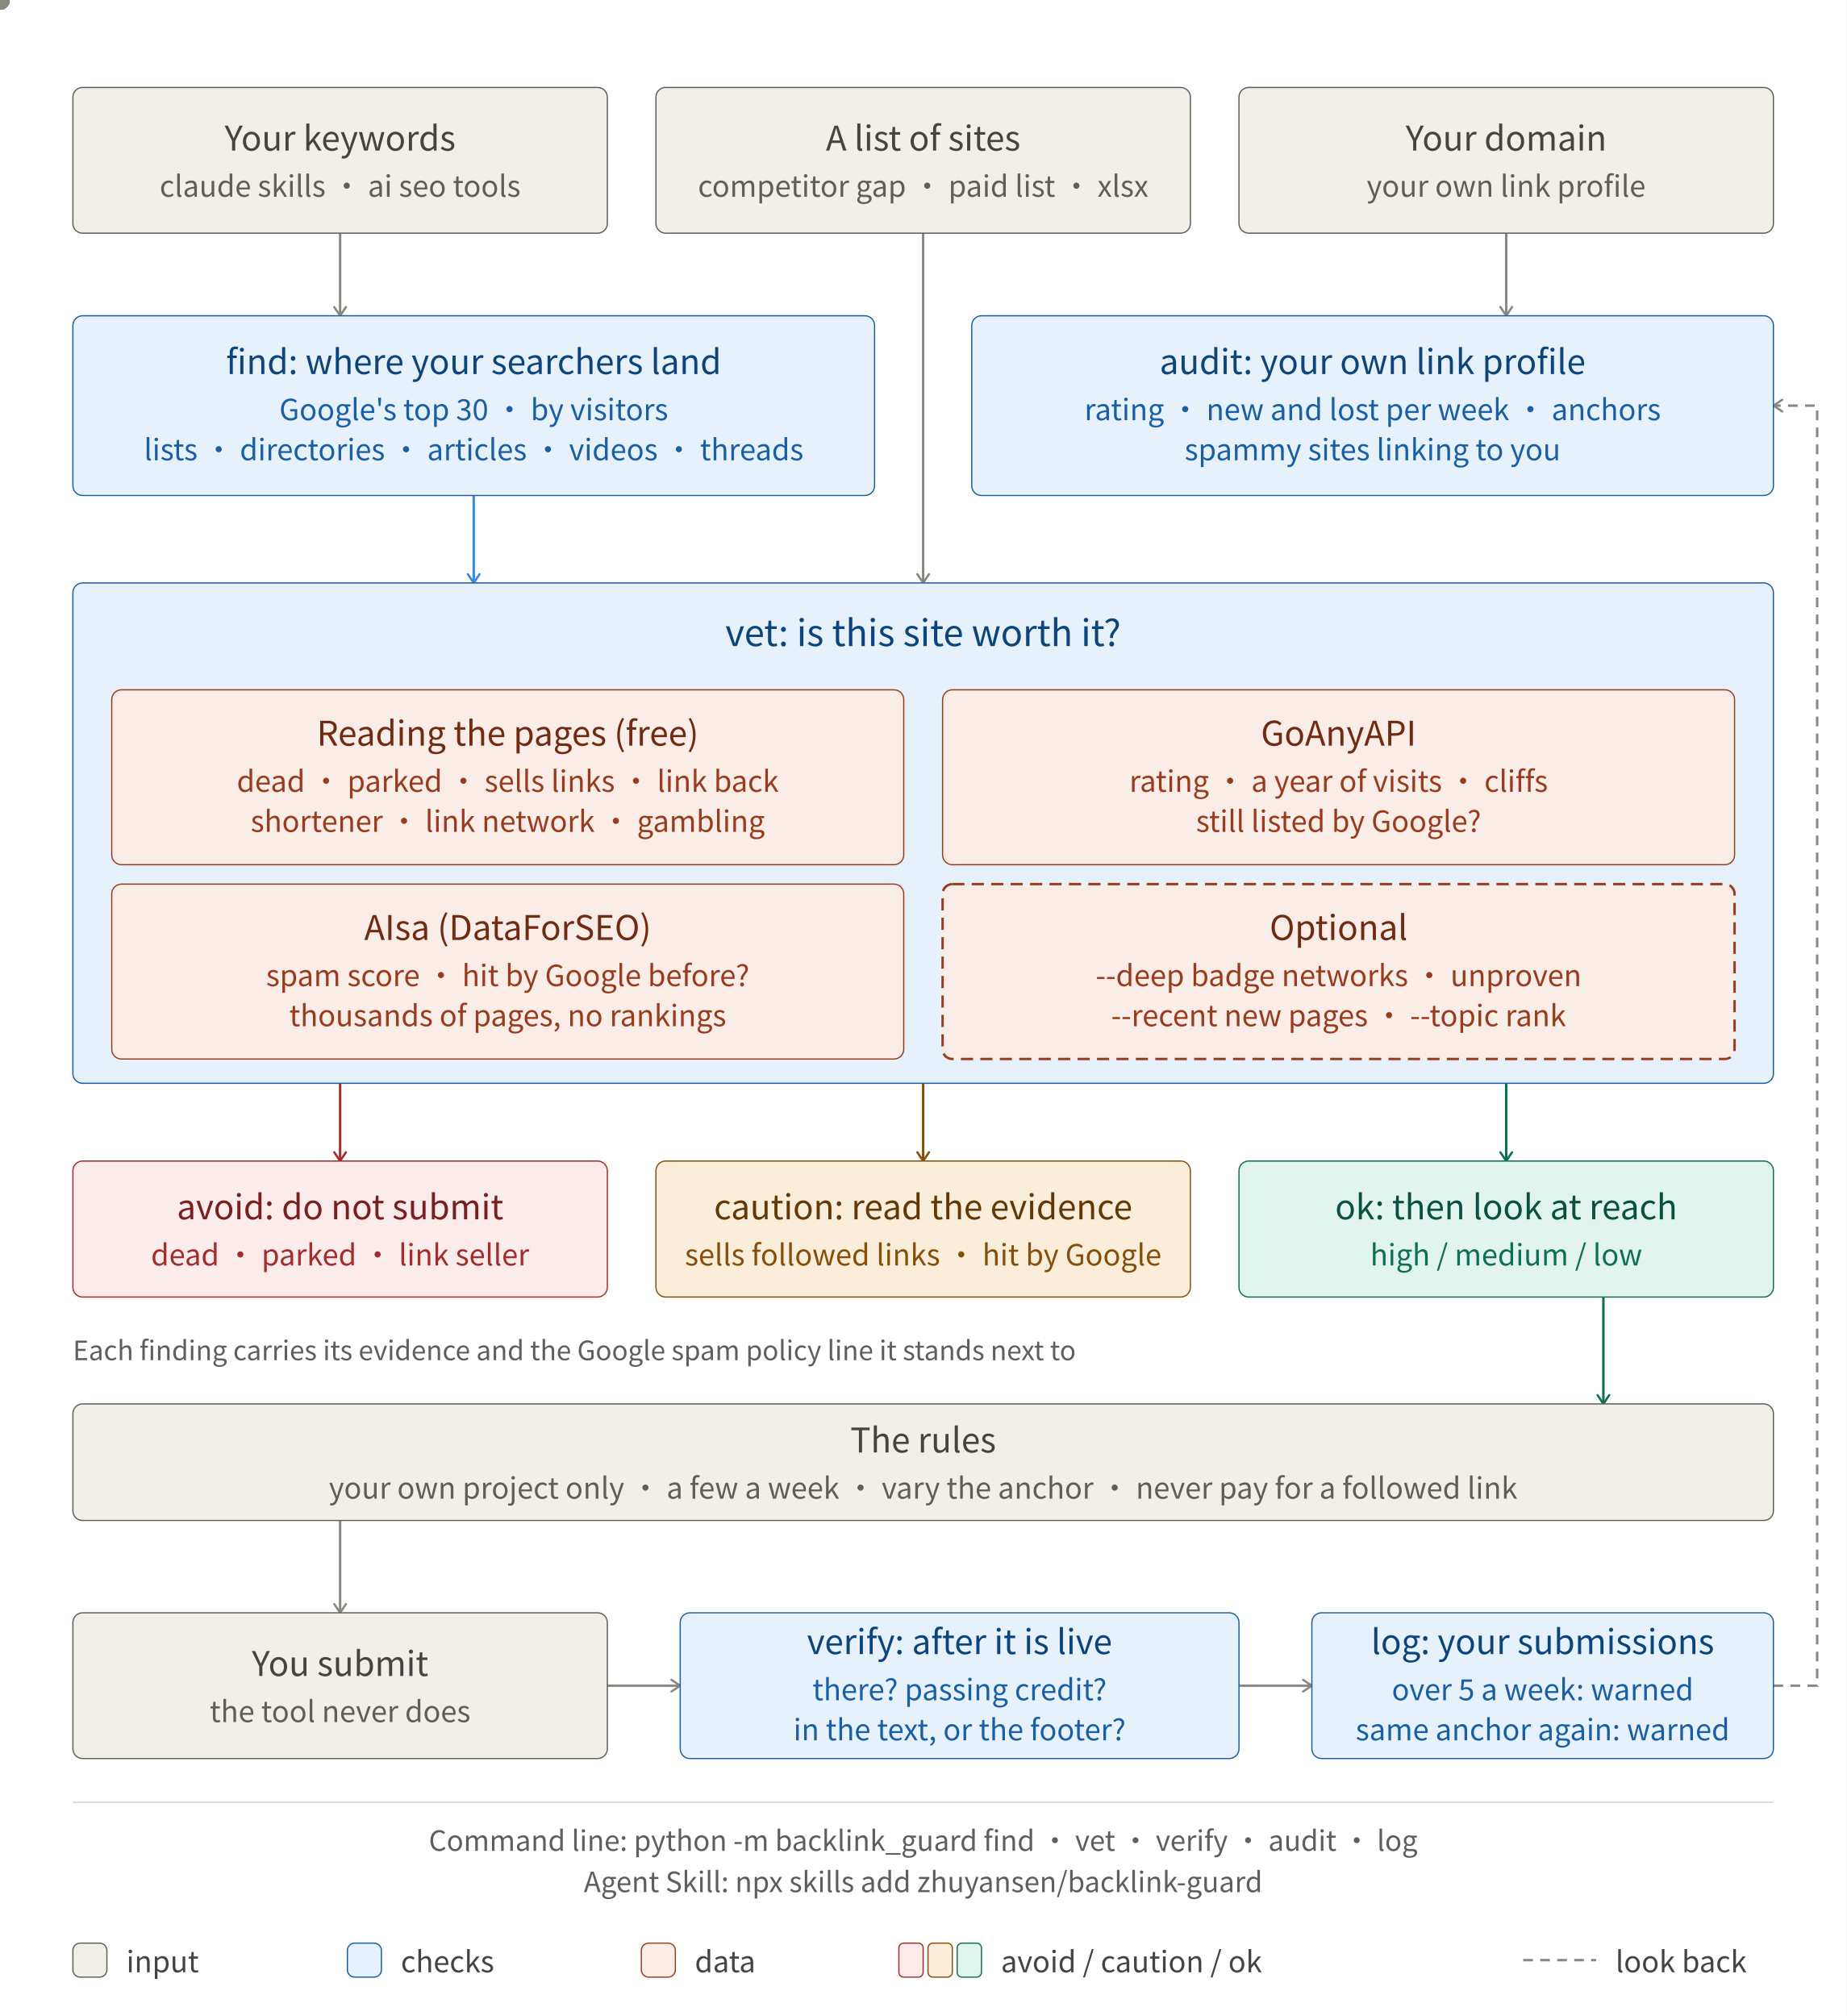
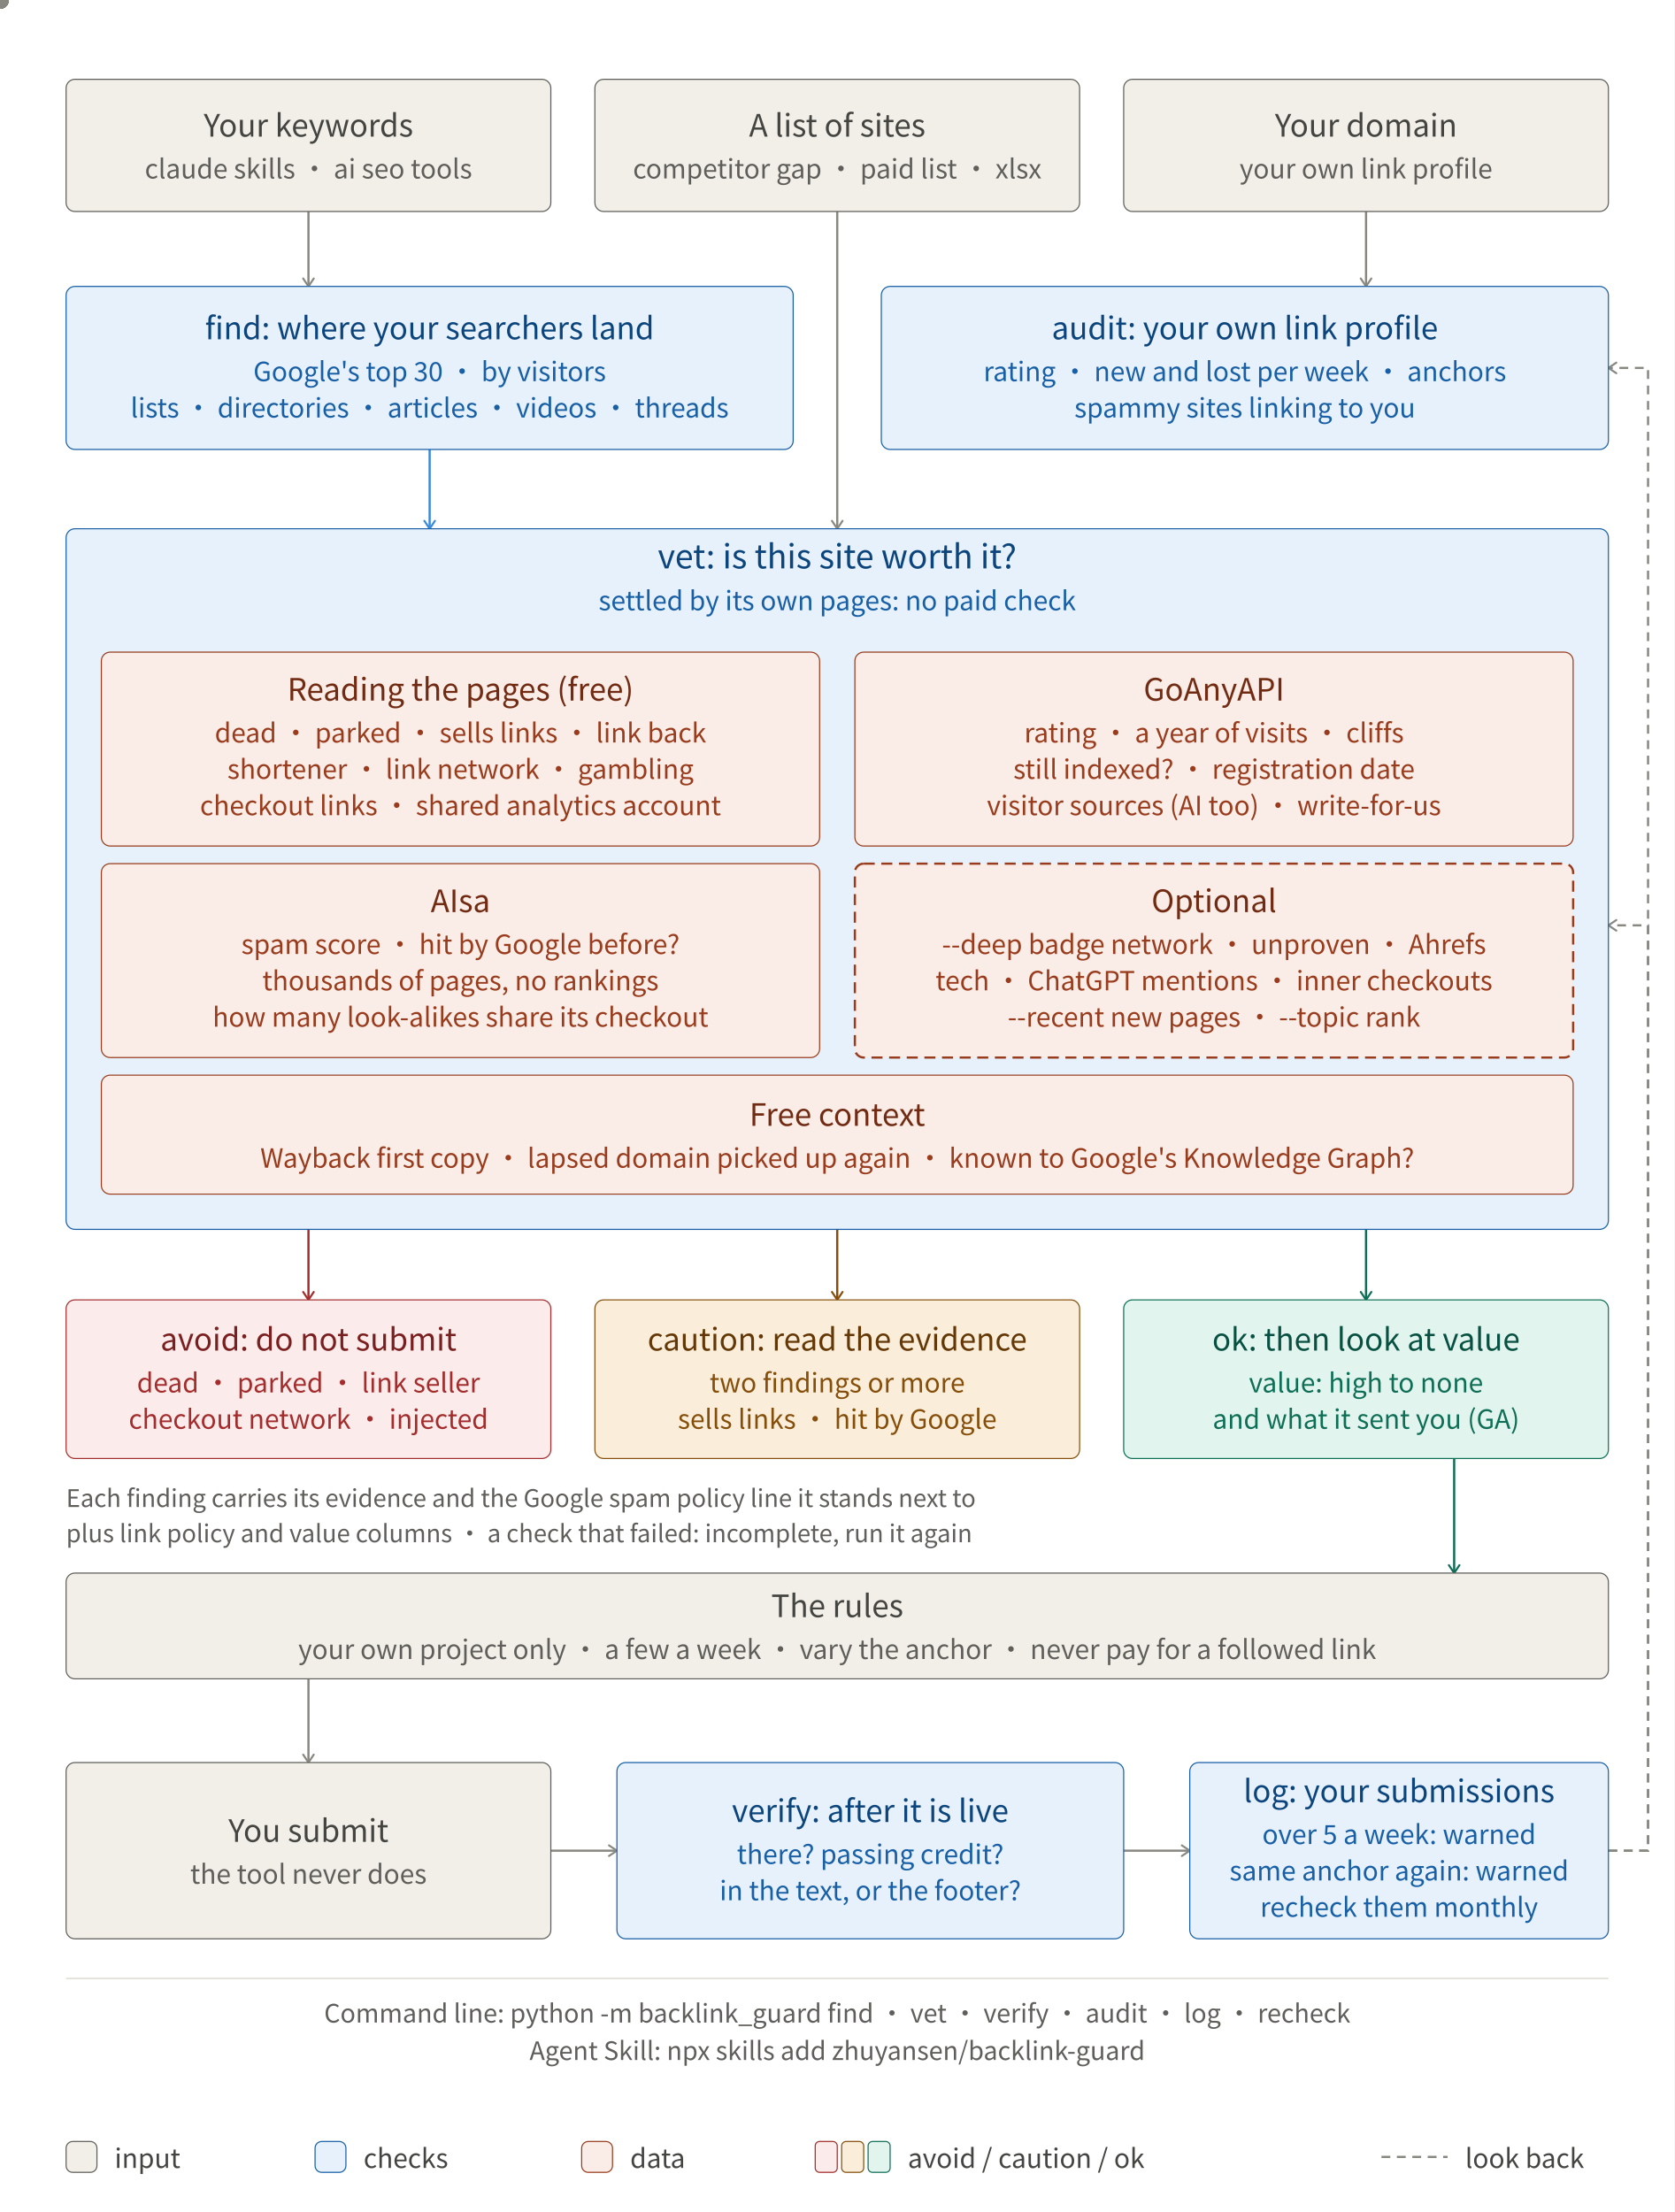
- <svg xmlns="http://www.w3.org/2000/svg" width="1520" height="1660" viewBox="0 0 760 830" font-family="Hiragino Sans GB, PingFang SC, Noto Sans CJK SC, sans-serif">
+ <svg xmlns="http://www.w3.org/2000/svg" width="1520" height="2008" viewBox="0 0 760 1004" font-family="Hiragino Sans GB, PingFang SC, Noto Sans CJK SC, sans-serif">
  <defs>
    <marker id="arrow" viewBox="0 0 10 10" refX="8" refY="5" markerWidth="6" markerHeight="6" orient="auto-start-reverse">
      <path d="M2 1L8 5L2 9" fill="none" stroke="context-stroke" stroke-width="1.5" stroke-linecap="round" stroke-linejoin="round" />
    </marker>
  </defs>
-   <rect width="760" height="830" fill="#FFFFFF" />
+   <rect width="760" height="1004" fill="#FFFFFF" />
  <path id="k" d="M140 96 L140 130" fill="none" stroke="#888780" stroke-width="1" marker-end="url(#arrow)" />
  <path id="l" d="M380 96 L380 240" fill="none" stroke="#888780" stroke-width="1" marker-end="url(#arrow)" />
  <path id="d" d="M620 96 L620 130" fill="none" stroke="#888780" stroke-width="1" marker-end="url(#arrow)" />
  <path id="f" d="M195 204 L195 240" fill="none" stroke="#378ADD" stroke-width="1" marker-end="url(#arrow)" />
-   <path id="v1" d="M140 446 L140 478" fill="none" stroke="#A32D2D" stroke-width="1" marker-end="url(#arrow)" />
-   <path id="v2" d="M380 446 L380 478" fill="none" stroke="#854F0B" stroke-width="1" marker-end="url(#arrow)" />
-   <path id="v3" d="M620 446 L620 478" fill="none" stroke="#0F6E56" stroke-width="1" marker-end="url(#arrow)" />
-   <path id="r" d="M660 534 L660 578" fill="none" stroke="#0F6E56" stroke-width="1" marker-end="url(#arrow)" />
-   <path id="s" d="M140 626 L140 664" fill="none" stroke="#888780" stroke-width="1" marker-end="url(#arrow)" />
-   <path id="t" d="M250 694 L280 694" fill="none" stroke="#888780" stroke-width="1" marker-end="url(#arrow)" />
-   <path id="u" d="M510 694 L540 694" fill="none" stroke="#888780" stroke-width="1" marker-end="url(#arrow)" />
-   <path id="loop" d="M730 694 L748 694 L748 167 L730 167" fill="none" stroke="#888780" stroke-width="1" stroke-dasharray="4 3" marker-end="url(#arrow)" />
+   <path id="v1" d="M140 558 L140 590" fill="none" stroke="#A32D2D" stroke-width="1" marker-end="url(#arrow)" />
+   <path id="v2" d="M380 558 L380 590" fill="none" stroke="#854F0B" stroke-width="1" marker-end="url(#arrow)" />
+   <path id="v3" d="M620 558 L620 590" fill="none" stroke="#0F6E56" stroke-width="1" marker-end="url(#arrow)" />
+   <path id="r" d="M660 662 L660 714" fill="none" stroke="#0F6E56" stroke-width="1" marker-end="url(#arrow)" />
+   <path id="s" d="M140 762 L140 800" fill="none" stroke="#888780" stroke-width="1" marker-end="url(#arrow)" />
+   <path id="t" d="M250 840 L280 840" fill="none" stroke="#888780" stroke-width="1" marker-end="url(#arrow)" />
+   <path id="u" d="M510 840 L540 840" fill="none" stroke="#888780" stroke-width="1" marker-end="url(#arrow)" />
+   <path id="loop" d="M730 840 L748 840 L748 167 L730 167" fill="none" stroke="#888780" stroke-width="1" stroke-dasharray="4 3" marker-end="url(#arrow)" />
+   <path id="loop2" d="M730 840 L748 840 L748 420 L730 420" fill="none" stroke="#888780" stroke-width="1" stroke-dasharray="4 3" marker-end="url(#arrow)" />
  <g font-size="14" text-anchor="middle">
    <rect x="30" y="36" width="220" height="60" rx="4" fill="#F1EFE8" stroke="#5F5E5A" stroke-width="0.5" />
    <text x="140.0" y="62.0" fill="#444441" font-weight="500" font-size="14">Your keywords</text>
    <text x="140.0" y="81.0" fill="#5F5E5A" font-size="12">claude skills · ai seo tools</text>
    <rect x="270" y="36" width="220" height="60" rx="4" fill="#F1EFE8" stroke="#5F5E5A" stroke-width="0.5" />
    <text x="380.0" y="62.0" fill="#444441" font-weight="500" font-size="14">A list of sites</text>
    <text x="380.0" y="81.0" fill="#5F5E5A" font-size="12">competitor gap · paid list · xlsx</text>
    <rect x="510" y="36" width="220" height="60" rx="4" fill="#F1EFE8" stroke="#5F5E5A" stroke-width="0.5" />
    <text x="620.0" y="62.0" fill="#444441" font-weight="500" font-size="14">Your domain</text>
    <text x="620.0" y="81.0" fill="#5F5E5A" font-size="12">your own link profile</text>
    <rect x="30" y="130" width="330" height="74" rx="4" fill="#E6F1FB" stroke="#185FA5" stroke-width="0.5" />
    <text x="195.0" y="154.0" fill="#0C447C" font-weight="500" font-size="14">find: where your searchers land</text>
    <text x="195.0" y="173.0" fill="#185FA5" font-size="12">Google's top 30 · by visitors</text>
    <text x="195.0" y="189.5" fill="#185FA5" font-size="12">lists · directories · articles · videos · threads</text>
    <rect x="400" y="130" width="330" height="74" rx="4" fill="#E6F1FB" stroke="#185FA5" stroke-width="0.5" />
    <text x="565.0" y="154.0" fill="#0C447C" font-weight="500" font-size="14">audit: your own link profile</text>
    <text x="565.0" y="173.0" fill="#185FA5" font-size="12">rating · new and lost per week · anchors</text>
    <text x="565.0" y="189.5" fill="#185FA5" font-size="12">spammy sites linking to you</text>
-     <rect x="30" y="240" width="700" height="206" rx="4" fill="#E6F1FB" stroke="#185FA5" stroke-width="0.5" />
-     <text x="380.0" y="266.0" fill="#0C447C" font-weight="500" font-size="15">vet: is this site worth it?</text>
-     <rect x="46" y="284" width="326" height="72" rx="4" fill="#FAECE7" stroke="#993C1D" stroke-width="0.5" />
-     <text x="209.0" y="307.0" fill="#712B13" font-weight="500" font-size="14">Reading the pages (free)</text>
-     <text x="209.0" y="326.0" fill="#993C1D" font-size="12">dead · parked · sells links · link back</text>
-     <text x="209.0" y="342.5" fill="#993C1D" font-size="12">shortener · link network · gambling</text>
-     <rect x="388" y="284" width="326" height="72" rx="4" fill="#FAECE7" stroke="#993C1D" stroke-width="0.5" />
-     <text x="551.0" y="307.0" fill="#712B13" font-weight="500" font-size="14">GoAnyAPI</text>
-     <text x="551.0" y="326.0" fill="#993C1D" font-size="12">rating · a year of visits · cliffs</text>
-     <text x="551.0" y="342.5" fill="#993C1D" font-size="12">still listed by Google?</text>
-     <rect x="46" y="364" width="326" height="72" rx="4" fill="#FAECE7" stroke="#993C1D" stroke-width="0.5" />
-     <text x="209.0" y="387.0" fill="#712B13" font-weight="500" font-size="14">AIsa (DataForSEO)</text>
-     <text x="209.0" y="406.0" fill="#993C1D" font-size="12">spam score · hit by Google before?</text>
-     <text x="209.0" y="422.5" fill="#993C1D" font-size="12">thousands of pages, no rankings</text>
-     <rect x="388" y="364" width="326" height="72" rx="4" fill="#FAECE7" stroke="#993C1D" stroke-width="1" stroke-dasharray="5 3" />
-     <text x="551.0" y="387.0" fill="#712B13" font-weight="500" font-size="14">Optional</text>
-     <text x="551.0" y="406.0" fill="#993C1D" font-size="12">--deep badge networks · unproven</text>
-     <text x="551.0" y="422.5" fill="#993C1D" font-size="12">--recent new pages · --topic rank</text>
-     <rect x="30" y="478" width="220" height="56" rx="4" fill="#FCEBEB" stroke="#A32D2D" stroke-width="0.5" />
-     <text x="140.0" y="502.0" fill="#791F1F" font-weight="500" font-size="14">avoid: do not submit</text>
-     <text x="140.0" y="521.0" fill="#A32D2D" font-size="12">dead · parked · link seller</text>
-     <rect x="270" y="478" width="220" height="56" rx="4" fill="#FAEEDA" stroke="#854F0B" stroke-width="0.5" />
-     <text x="380.0" y="502.0" fill="#633806" font-weight="500" font-size="14">caution: read the evidence</text>
-     <text x="380.0" y="521.0" fill="#854F0B" font-size="12">sells followed links · hit by Google</text>
-     <rect x="510" y="478" width="220" height="56" rx="4" fill="#E1F5EE" stroke="#0F6E56" stroke-width="0.5" />
-     <text x="620.0" y="502.0" fill="#085041" font-weight="500" font-size="14">ok: then look at reach</text>
-     <text x="620.0" y="521.0" fill="#0F6E56" font-size="12">high / medium / low</text>
-     <rect x="30" y="578" width="700" height="48" rx="4" fill="#F1EFE8" stroke="#5F5E5A" stroke-width="0.5" />
-     <text x="380.0" y="598.0" fill="#444441" font-weight="500" font-size="14">The rules</text>
-     <text x="380.0" y="617.0" fill="#5F5E5A" font-size="12">your own project only · a few a week · vary the anchor · never pay for a followed link</text>
-     <rect x="30" y="664" width="220" height="60" rx="4" fill="#F1EFE8" stroke="#5F5E5A" stroke-width="0.5" />
-     <text x="140.0" y="690.0" fill="#444441" font-weight="500" font-size="14">You submit</text>
-     <text x="140.0" y="709.0" fill="#5F5E5A" font-size="12">the tool never does</text>
-     <rect x="280" y="664" width="230" height="60" rx="4" fill="#E6F1FB" stroke="#185FA5" stroke-width="0.5" />
-     <text x="395.0" y="681.0" fill="#0C447C" font-weight="500" font-size="14">verify: after it is live</text>
-     <text x="395.0" y="700.0" fill="#185FA5" font-size="12">there? passing credit?</text>
-     <text x="395.0" y="716.5" fill="#185FA5" font-size="12">in the text, or the footer?</text>
-     <rect x="540" y="664" width="190" height="60" rx="4" fill="#E6F1FB" stroke="#185FA5" stroke-width="0.5" />
-     <text x="635.0" y="681.0" fill="#0C447C" font-weight="500" font-size="14">log: your submissions</text>
-     <text x="635.0" y="700.0" fill="#185FA5" font-size="12">over 5 a week: warned</text>
-     <text x="635.0" y="716.5" fill="#185FA5" font-size="12">same anchor again: warned</text>
+     <rect x="30" y="240" width="700" height="318" rx="4" fill="#E6F1FB" stroke="#185FA5" stroke-width="0.5" />
+     <text x="380.0" y="258.0" fill="#0C447C" font-weight="500" font-size="15">vet: is this site worth it?</text>
+     <text x="380.0" y="277.0" fill="#185FA5" font-size="12">settled by its own pages: no paid check</text>
+     <rect x="46" y="296" width="326" height="88" rx="4" fill="#FAECE7" stroke="#993C1D" stroke-width="0.5" />
+     <text x="209.0" y="318.0" fill="#712B13" font-weight="500" font-size="14">Reading the pages (free)</text>
+     <text x="209.0" y="337.0" fill="#993C1D" font-size="12">dead · parked · sells links · link back</text>
+     <text x="209.0" y="353.5" fill="#993C1D" font-size="12">shortener · link network · gambling</text>
+     <text x="209.0" y="370.0" fill="#993C1D" font-size="12">checkout links · shared analytics account</text>
+     <rect x="388" y="296" width="326" height="88" rx="4" fill="#FAECE7" stroke="#993C1D" stroke-width="0.5" />
+     <text x="551.0" y="318.0" fill="#712B13" font-weight="500" font-size="14">GoAnyAPI</text>
+     <text x="551.0" y="337.0" fill="#993C1D" font-size="12">rating · a year of visits · cliffs</text>
+     <text x="551.0" y="353.5" fill="#993C1D" font-size="12">still indexed? · registration date</text>
+     <text x="551.0" y="370.0" fill="#993C1D" font-size="12">visitor sources (AI too) · write-for-us</text>
+     <rect x="46" y="392" width="326" height="88" rx="4" fill="#FAECE7" stroke="#993C1D" stroke-width="0.5" />
+     <text x="209.0" y="414.0" fill="#712B13" font-weight="500" font-size="14">AIsa</text>
+     <text x="209.0" y="433.0" fill="#993C1D" font-size="12">spam score · hit by Google before?</text>
+     <text x="209.0" y="449.5" fill="#993C1D" font-size="12">thousands of pages, no rankings</text>
+     <text x="209.0" y="466.0" fill="#993C1D" font-size="12">how many look-alikes share its checkout</text>
+     <rect x="388" y="392" width="326" height="88" rx="4" fill="#FAECE7" stroke="#993C1D" stroke-width="1" stroke-dasharray="5 3" />
+     <text x="551.0" y="414.0" fill="#712B13" font-weight="500" font-size="14">Optional</text>
+     <text x="551.0" y="433.0" fill="#993C1D" font-size="12">--deep badge network · unproven · Ahrefs</text>
+     <text x="551.0" y="449.5" fill="#993C1D" font-size="12">tech · ChatGPT mentions · inner checkouts</text>
+     <text x="551.0" y="466.0" fill="#993C1D" font-size="12">--recent new pages · --topic rank</text>
+     <rect x="46" y="488" width="668" height="54" rx="4" fill="#FAECE7" stroke="#993C1D" stroke-width="0.5" />
+     <text x="380.0" y="511.0" fill="#712B13" font-weight="500" font-size="14">Free context</text>
+     <text x="380.0" y="530.0" fill="#993C1D" font-size="12">Wayback first copy · lapsed domain picked up again · known to Google's Knowledge Graph?</text>
+     <rect x="30" y="590" width="220" height="72" rx="4" fill="#FCEBEB" stroke="#A32D2D" stroke-width="0.5" />
+     <text x="140.0" y="613.0" fill="#791F1F" font-weight="500" font-size="14">avoid: do not submit</text>
+     <text x="140.0" y="632.0" fill="#A32D2D" font-size="12">dead · parked · link seller</text>
+     <text x="140.0" y="648.5" fill="#A32D2D" font-size="12">checkout network · injected</text>
+     <rect x="270" y="590" width="220" height="72" rx="4" fill="#FAEEDA" stroke="#854F0B" stroke-width="0.5" />
+     <text x="380.0" y="613.0" fill="#633806" font-weight="500" font-size="14">caution: read the evidence</text>
+     <text x="380.0" y="632.0" fill="#854F0B" font-size="12">two findings or more</text>
+     <text x="380.0" y="648.5" fill="#854F0B" font-size="12">sells links · hit by Google</text>
+     <rect x="510" y="590" width="220" height="72" rx="4" fill="#E1F5EE" stroke="#0F6E56" stroke-width="0.5" />
+     <text x="620.0" y="613.0" fill="#085041" font-weight="500" font-size="14">ok: then look at value</text>
+     <text x="620.0" y="632.0" fill="#0F6E56" font-size="12">value: high to none</text>
+     <text x="620.0" y="648.5" fill="#0F6E56" font-size="12">and what it sent you (GA)</text>
+     <rect x="30" y="714" width="700" height="48" rx="4" fill="#F1EFE8" stroke="#5F5E5A" stroke-width="0.5" />
+     <text x="380.0" y="734.0" fill="#444441" font-weight="500" font-size="14">The rules</text>
+     <text x="380.0" y="753.0" fill="#5F5E5A" font-size="12">your own project only · a few a week · vary the anchor · never pay for a followed link</text>
+     <rect x="30" y="800" width="220" height="80" rx="4" fill="#F1EFE8" stroke="#5F5E5A" stroke-width="0.5" />
+     <text x="140.0" y="836.0" fill="#444441" font-weight="500" font-size="14">You submit</text>
+     <text x="140.0" y="855.0" fill="#5F5E5A" font-size="12">the tool never does</text>
+     <rect x="280" y="800" width="230" height="80" rx="4" fill="#E6F1FB" stroke="#185FA5" stroke-width="0.5" />
+     <text x="395.0" y="827.0" fill="#0C447C" font-weight="500" font-size="14">verify: after it is live</text>
+     <text x="395.0" y="846.0" fill="#185FA5" font-size="12">there? passing credit?</text>
+     <text x="395.0" y="862.5" fill="#185FA5" font-size="12">in the text, or the footer?</text>
+     <rect x="540" y="800" width="190" height="80" rx="4" fill="#E6F1FB" stroke="#185FA5" stroke-width="0.5" />
+     <text x="635.0" y="818.0" fill="#0C447C" font-weight="500" font-size="14">log: your submissions</text>
+     <text x="635.0" y="837.0" fill="#185FA5" font-size="12">over 5 a week: warned</text>
+     <text x="635.0" y="853.5" fill="#185FA5" font-size="12">same anchor again: warned</text>
+     <text x="635.0" y="870.0" fill="#185FA5" font-size="12">recheck them monthly</text>
  </g>
-   <text x="30" y="560" font-size="11" fill="#5F5E5A">Each finding carries its evidence and the Google spam policy line it stands next to</text>
-   <path d="M30 742 H730" stroke="#D3D1C7" stroke-width="0.5" fill="none" />
-   <text x="380" y="762" text-anchor="middle" font-size="11.5" fill="#5F5E5A">Command line: python -m backlink_guard  find · vet · verify · audit · log</text>
-   <text x="380" y="779" text-anchor="middle" font-size="11.5" fill="#5F5E5A">Agent Skill: npx skills add zhuyansen/backlink-guard</text>
-   <rect x="30" y="800" width="14" height="14" rx="3" fill="#F1EFE8" stroke="#5F5E5A" stroke-width="0.5" />
-   <text x="52" y="812" font-size="12" fill="#444441">input</text>
-   <rect x="143" y="800" width="14" height="14" rx="3" fill="#E6F1FB" stroke="#185FA5" stroke-width="0.5" />
-   <text x="165" y="812" font-size="12" fill="#444441">checks</text>
-   <rect x="264" y="800" width="14" height="14" rx="3" fill="#FAECE7" stroke="#993C1D" stroke-width="0.5" />
-   <text x="286" y="812" font-size="12" fill="#444441">data</text>
-   <rect x="370" y="800" width="10" height="14" rx="2" fill="#FCEBEB" stroke="#A32D2D" stroke-width="0.5" />
-   <rect x="382" y="800" width="10" height="14" rx="2" fill="#FAEEDA" stroke="#854F0B" stroke-width="0.5" />
-   <rect x="394" y="800" width="10" height="14" rx="2" fill="#E1F5EE" stroke="#0F6E56" stroke-width="0.5" />
-   <text x="412" y="812" font-size="12" fill="#444441">avoid / caution / ok</text>
-   <path d="M627 807 H657" stroke="#888780" stroke-width="1" stroke-dasharray="4 3" fill="none" />
-   <text x="665" y="812" font-size="12" fill="#444441">look back</text>
+   <text x="30" y="684" font-size="11" fill="#5F5E5A">Each finding carries its evidence and the Google spam policy line it stands next to</text>
+   <text x="30" y="700" font-size="11" fill="#5F5E5A">plus link policy and value columns · a check that failed: incomplete, run it again</text>
+   <path d="M30 898 H730" stroke="#D3D1C7" stroke-width="0.5" fill="none" />
+   <text x="380" y="918" text-anchor="middle" font-size="11.5" fill="#5F5E5A">Command line: python -m backlink_guard  find · vet · verify · audit · log · recheck</text>
+   <text x="380" y="935" text-anchor="middle" font-size="11.5" fill="#5F5E5A">Agent Skill: npx skills add zhuyansen/backlink-guard</text>
+   <rect x="30" y="972" width="14" height="14" rx="3" fill="#F1EFE8" stroke="#5F5E5A" stroke-width="0.5" />
+   <text x="52" y="984" font-size="12" fill="#444441">input</text>
+   <rect x="143" y="972" width="14" height="14" rx="3" fill="#E6F1FB" stroke="#185FA5" stroke-width="0.5" />
+   <text x="165" y="984" font-size="12" fill="#444441">checks</text>
+   <rect x="264" y="972" width="14" height="14" rx="3" fill="#FAECE7" stroke="#993C1D" stroke-width="0.5" />
+   <text x="286" y="984" font-size="12" fill="#444441">data</text>
+   <rect x="370" y="972" width="10" height="14" rx="2" fill="#FCEBEB" stroke="#A32D2D" stroke-width="0.5" />
+   <rect x="382" y="972" width="10" height="14" rx="2" fill="#FAEEDA" stroke="#854F0B" stroke-width="0.5" />
+   <rect x="394" y="972" width="10" height="14" rx="2" fill="#E1F5EE" stroke="#0F6E56" stroke-width="0.5" />
+   <text x="412" y="984" font-size="12" fill="#444441">avoid / caution / ok</text>
+   <path d="M627 979 H657" stroke="#888780" stroke-width="1" stroke-dasharray="4 3" fill="none" />
+   <text x="665" y="984" font-size="12" fill="#444441">look back</text>
  <circle r="4" fill="#888780">
    <animateMotion dur="1.0s" repeatCount="indefinite" begin="0.0s">
      <mpath href="#k" />
    </animateMotion>
  </circle>
  <circle r="4" fill="#888780">
    <animateMotion dur="1.8s" repeatCount="indefinite" begin="0.4s">
      <mpath href="#l" />
    </animateMotion>
  </circle>
  <circle r="4" fill="#888780">
    <animateMotion dur="1.0s" repeatCount="indefinite" begin="0.2s">
      <mpath href="#d" />
    </animateMotion>
  </circle>
  <circle r="4" fill="#378ADD">
    <animateMotion dur="1.0s" repeatCount="indefinite" begin="0.6s">
      <mpath href="#f" />
    </animateMotion>
  </circle>
  <circle r="4" fill="#A32D2D">
    <animateMotion dur="1.0s" repeatCount="indefinite" begin="0.0s">
      <mpath href="#v1" />
    </animateMotion>
  </circle>
  <circle r="4" fill="#854F0B">
    <animateMotion dur="1.0s" repeatCount="indefinite" begin="0.3s">
      <mpath href="#v2" />
    </animateMotion>
  </circle>
  <circle r="4" fill="#0F6E56">
    <animateMotion dur="1.0s" repeatCount="indefinite" begin="0.6s">
      <mpath href="#v3" />
    </animateMotion>
  </circle>
  <circle r="4" fill="#0F6E56">
    <animateMotion dur="1.2s" repeatCount="indefinite" begin="0.2s">
      <mpath href="#r" />
    </animateMotion>
  </circle>
  <circle r="4" fill="#888780">
    <animateMotion dur="1.0s" repeatCount="indefinite" begin="0.5s">
      <mpath href="#s" />
    </animateMotion>
  </circle>
  <circle r="4" fill="#888780">
    <animateMotion dur="0.8s" repeatCount="indefinite" begin="0.0s">
      <mpath href="#t" />
    </animateMotion>
  </circle>
  <circle r="4" fill="#888780">
    <animateMotion dur="0.8s" repeatCount="indefinite" begin="0.4s">
      <mpath href="#u" />
    </animateMotion>
  </circle>
  <circle r="4" fill="#888780">
    <animateMotion dur="4.0s" repeatCount="indefinite" begin="0.0s">
      <mpath href="#loop" />
    </animateMotion>
  </circle>
+   <circle r="4" fill="#888780">
+     <animateMotion dur="3.0s" repeatCount="indefinite" begin="1.5s">
+       <mpath href="#loop2" />
+     </animateMotion>
+   </circle>
</svg>
